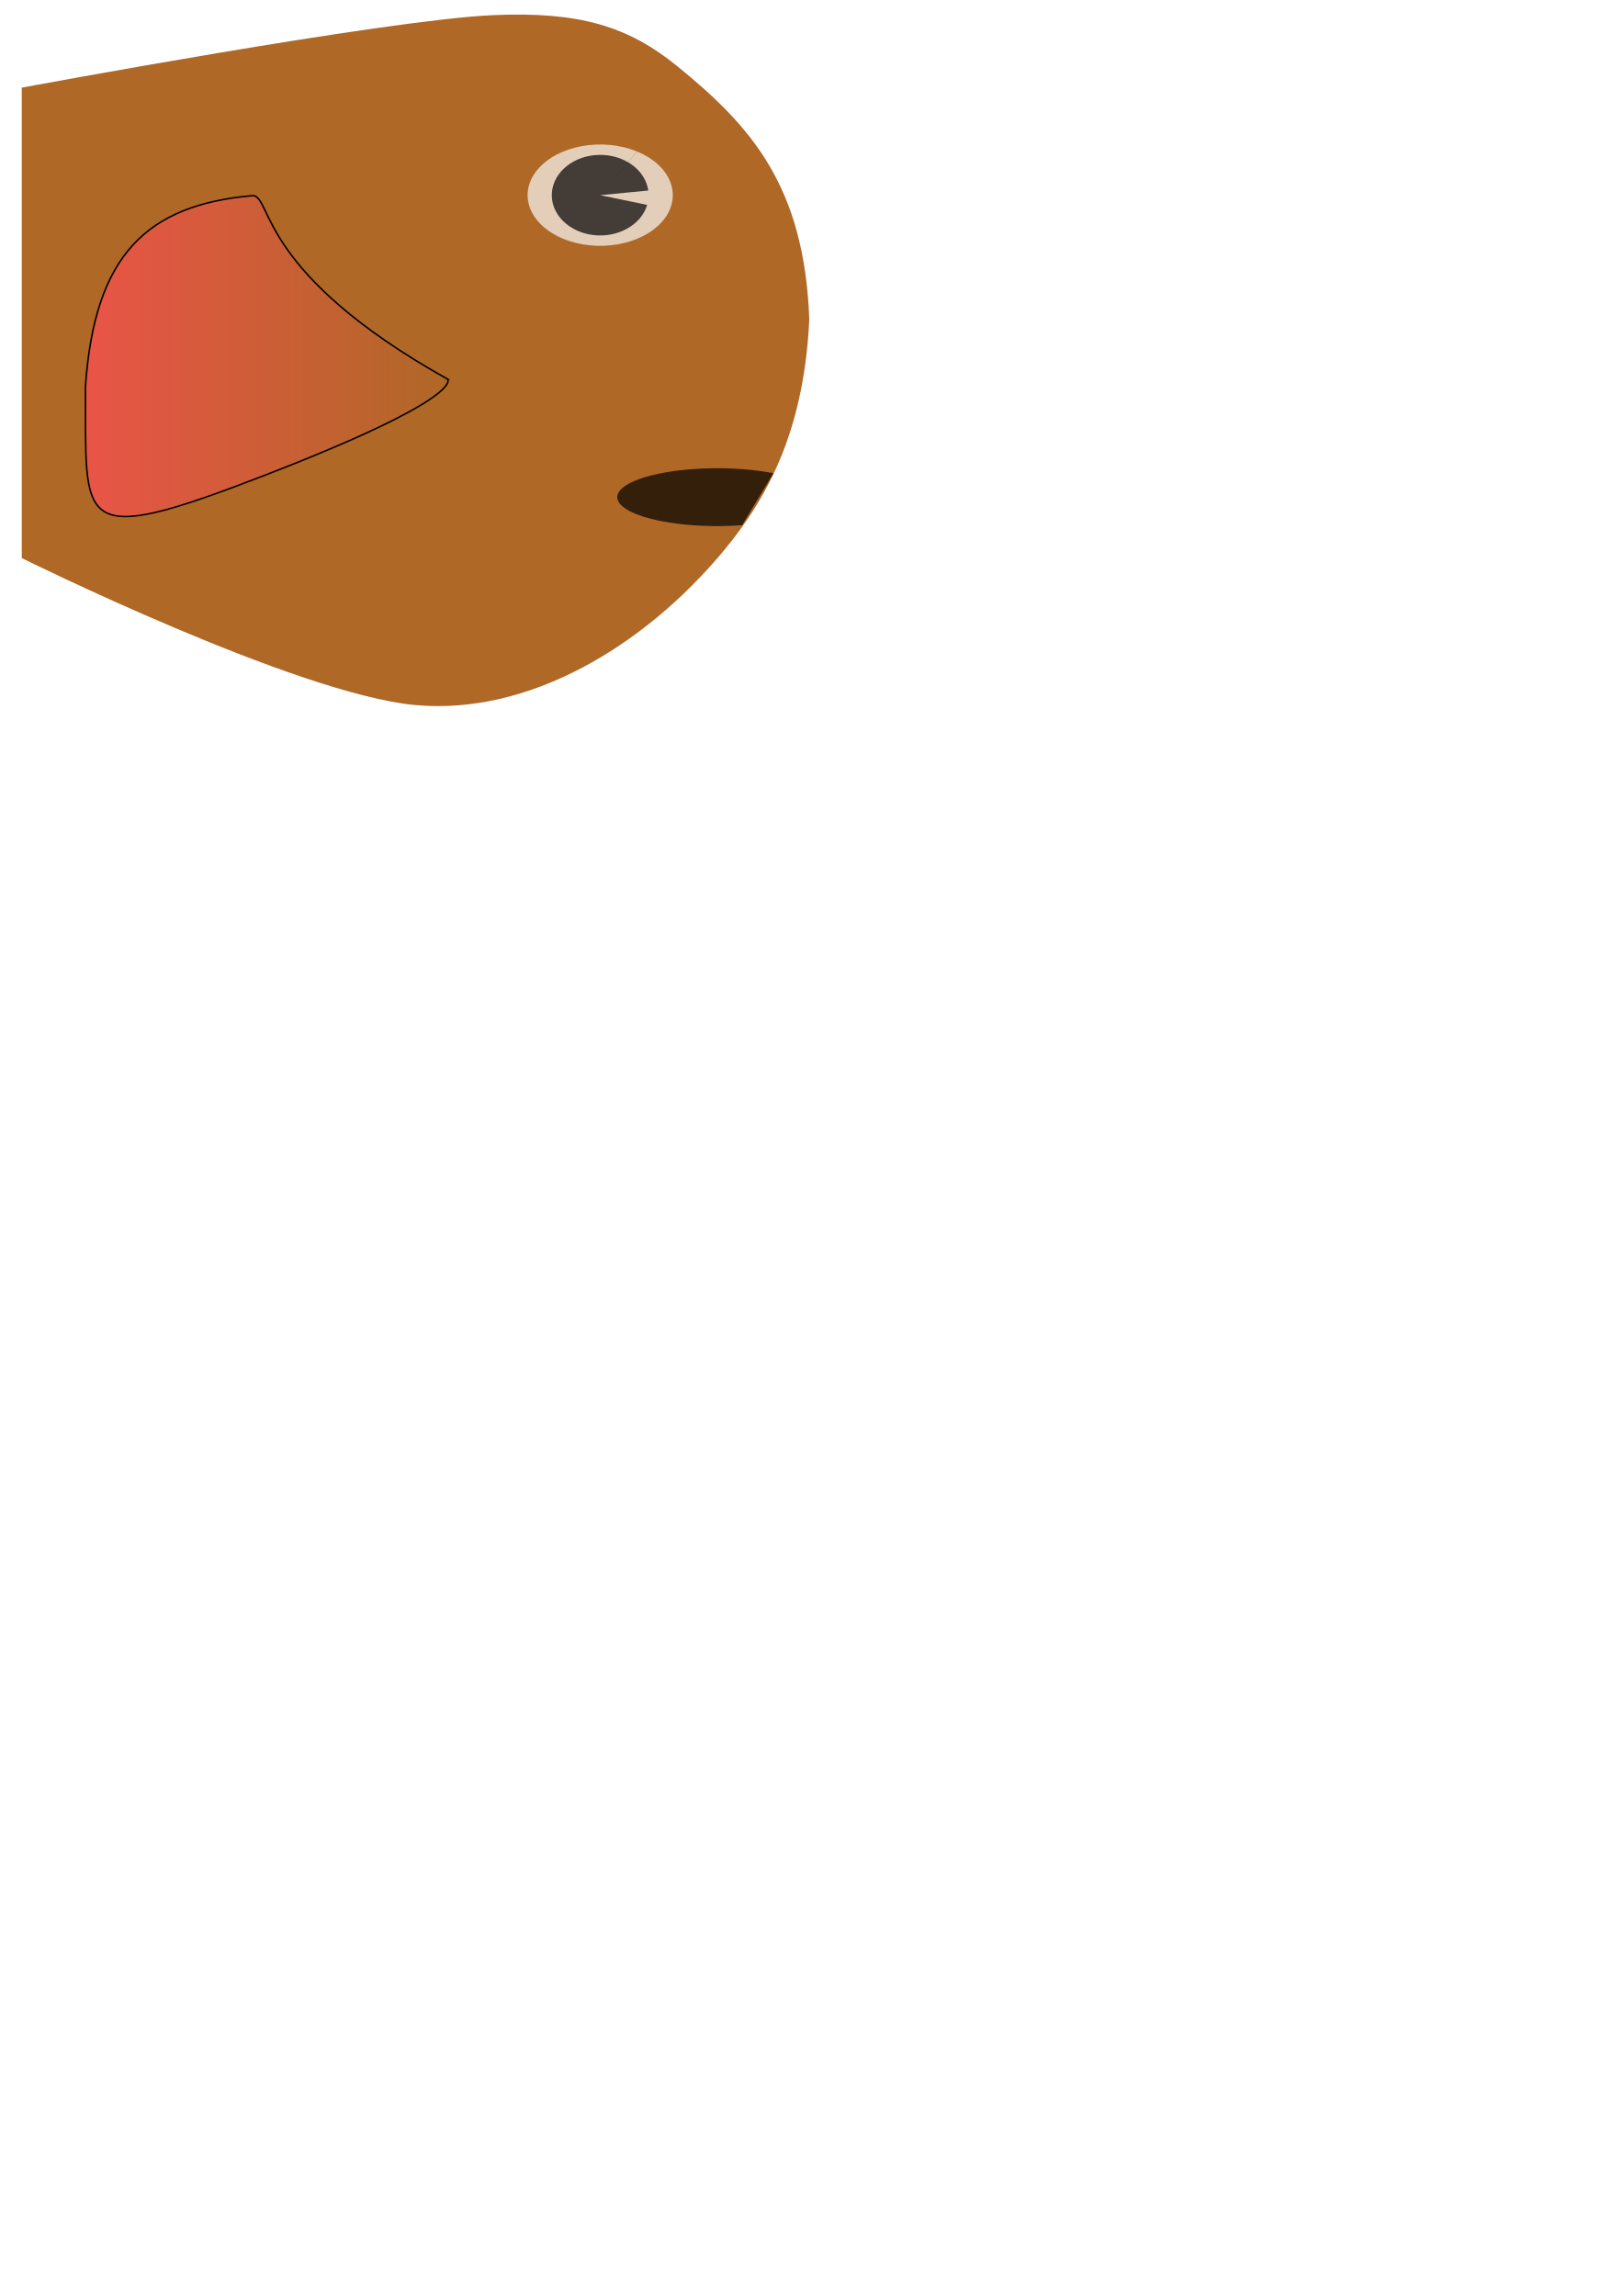
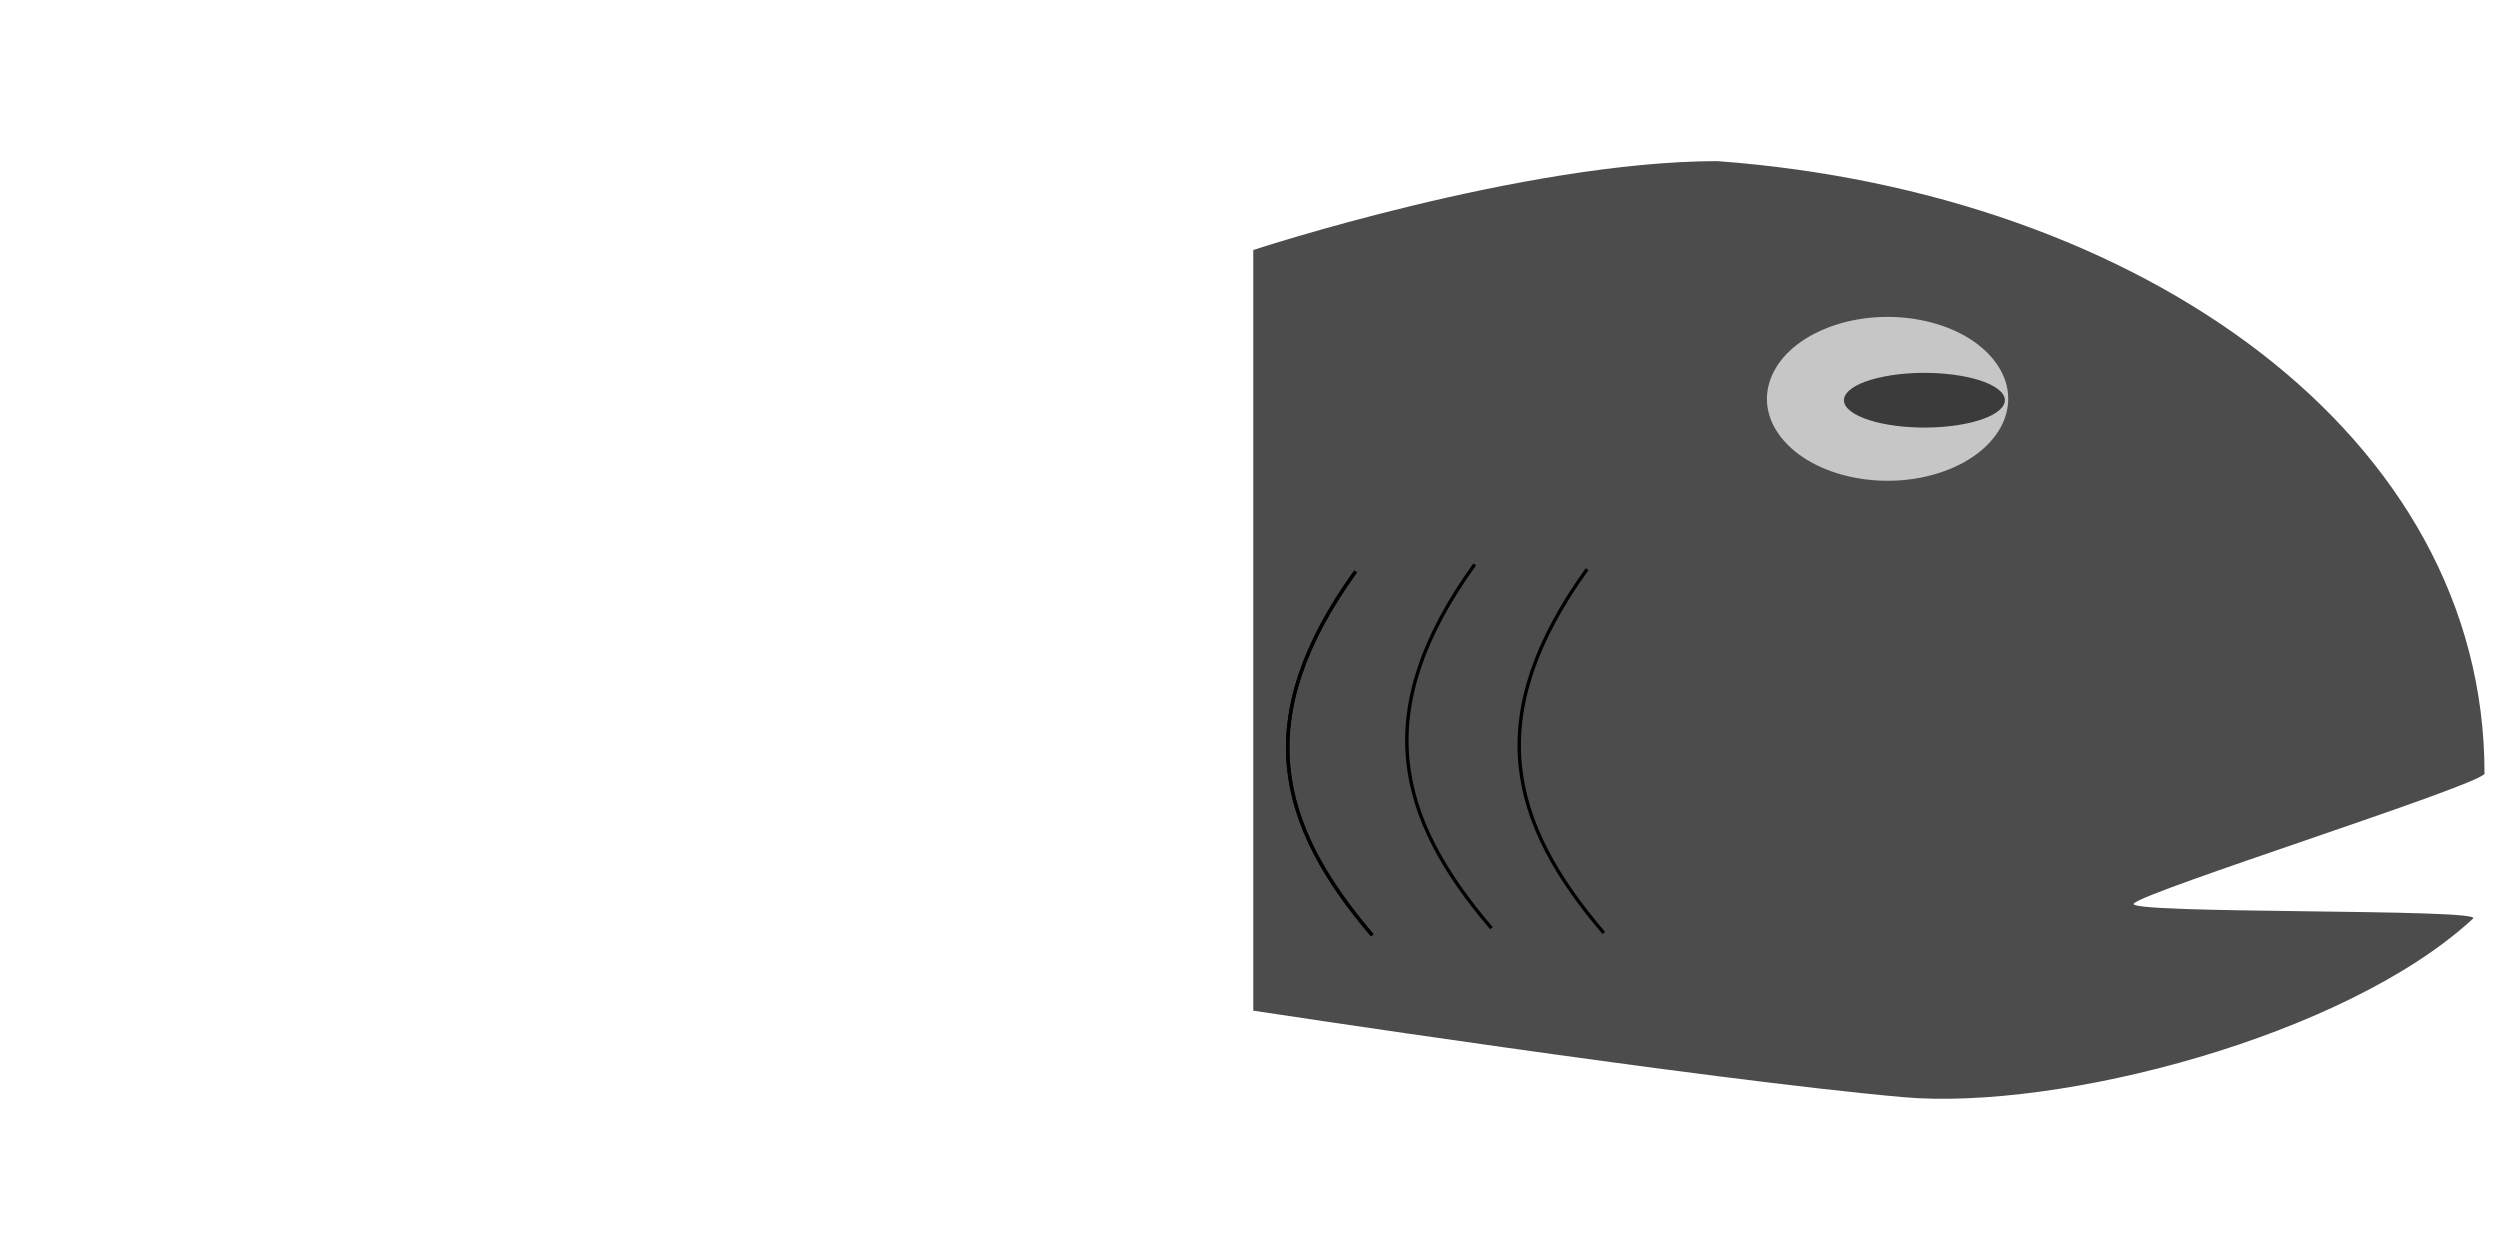
- <svg xmlns="http://www.w3.org/2000/svg" xmlns:xlink="http://www.w3.org/1999/xlink" width="210mm" height="297mm" viewBox="0 0 210 297" version="1.1" id="svg966">
-   <defs id="defs960">
-     <linearGradient id="linearGradient1549">
-       <stop style="stop-color:#e95447;stop-opacity:1;" offset="0" id="stop1545" />
-       <stop style="stop-color:#e95447;stop-opacity:0;" offset="1" id="stop1547" />
-     </linearGradient>
-     <linearGradient xlink:href="#linearGradient1549" id="linearGradient1551" x1="107.987" y1="251.719" x2="154.226" y2="251.719" gradientUnits="userSpaceOnUse" />
-   </defs>
-   <g id="layer1">
-     <g transform="matrix(-1.038236,0,0,1,246.4497,-170.7197)" id="g944">
-       <g id="g830" transform="matrix(-0.9810145,0,0,1,332.7621,-34.94166)">
-         <path style="opacity:0.85;fill:#a14d00;fill-opacity:1;stroke:none;stroke-width:1.101;stroke-miterlimit:4;stroke-dasharray:none;stroke-opacity:1" d="m 100,217 c 0,0 46.213,-8.774 59.83,-9.379 10.926,-0.486 17.127,1.387 23.456,6.642 9.28,7.705 16.081,15.398 16.714,32.69 -0.627,13.527 -4.719,22.419 -10.84,29.915 C 178.872,289.47 164.21,298.19 150,296.868 134.855,295.458 100,277.854 100,277.854 Z" id="rect5139-6" />
-         <path style="opacity:0.7;fill:#f9f9f9;fill-opacity:1;stroke-width:1.643" id="path5163-7" d="m 178.148,225.268 a 9.218,6.555 0 0 1 3.235,8.976 9.218,6.555 0 0 1 -12.62,2.307 9.218,6.555 0 0 1 -3.254,-8.973 9.218,6.555 0 0 1 12.616,-2.321 l -4.675,5.649 z" />
-         <path style="opacity:0.7;fill:#000000;fill-opacity:1;stroke-width:0.265" id="path98-5" d="m 179.414,232.167 a 6.147,5.212 0 0 1 -6.909,3.89 6.147,5.212 0 0 1 -5.19,-5.484 6.147,5.212 0 0 1 5.976,-4.875 6.147,5.212 0 0 1 6.264,4.608 l -6.106,0.602 z" />
-         <path style="opacity:0.7;fill:#000000;fill-opacity:1;stroke-width:0.265" id="path100-0" d="m 191.469,273.595 a 12.695,3.742 0 0 1 -14.346,-1.856 12.695,3.742 0 0 1 2.692,-4.549 12.695,3.742 0 0 1 15.63,-0.315" />
-         <path style="fill:url(#linearGradient1551);fill-opacity:1;stroke:#000000;stroke-width:0.195px;stroke-linecap:butt;stroke-linejoin:miter;stroke-opacity:1" d="m 154.057,254.699 c -23.944,-13.658 -22.268,-23.414 -24.663,-23.739 -13.478,1.185 -20.154,7.611 -21.31,24.715 0.138,17.952 -1.729,21.138 22.986,11.382 25.551,-10.086 22.986,-12.358 22.986,-12.358 z" id="path921" />
+ <svg xmlns="http://www.w3.org/2000/svg" width="200mm" height="100mm" viewBox="0 0 200 100" version="1.1" id="svg5112">
+   <defs id="defs5106" />
+   <g id="layer1" transform="translate(0,-197)">
+     <g id="g2333" transform="matrix(1.047008,0,0,1,-4.437862,2e-5)">
+       <g id="g2323">
+         <path style="opacity:0.7;fill:#000000;fill-opacity:1;stroke-width:1.101" d="m 100,217 c 0,0 20.547,-7.073 35.438,-7.112 32.438,2.502 58.686,21.985 58.637,49.025 -0.892,1.092 -25.844,9.337 -26.798,10.366 -0.803,0.867 26.769,0.387 25.926,1.204 -9.716,9.418 -31.626,15.399 -43.567,14.288 -15.145,-1.41 -49.636,-6.918 -49.636,-6.918 z" id="rect5139" />
      </g>
+       <path d="m 156.488,225.68 a 9.218,6.555 0 0 1 -3.39,8.894 9.218,6.555 0 0 1 -12.546,-2.306 9.218,6.555 0 0 1 3.094,-8.949 9.218,6.555 0 0 1 12.619,2.095" id="path5163" style="opacity:0.7;fill:#f9f9f9;fill-opacity:1;stroke-width:1.643" />
+       <path d="m 156.629,227.94 a 6.147,2.188 0 0 1 -2.311,2.979 6.147,2.188 0 0 1 -8.375,-0.816 6.147,2.188 0 0 1 2.273,-2.983 6.147,2.188 0 0 1 8.386,0.802" id="path98" style="opacity:0.7;fill:#000000;fill-opacity:1;stroke-width:0.265" />
+       <path id="path2278" d="m 125.507,242.533 c -8.103,11.783 -5.966,20.228 1.274,29.104" style="fill:none;stroke:#000000;stroke-width:0.26px;stroke-linecap:butt;stroke-linejoin:miter;stroke-opacity:1" />
+       <path id="path2278-5" d="m 107.818,242.717 c -8.103,11.783 -5.966,20.228 1.274,29.104" style="fill:none;stroke:#000000;stroke-width:0.26px;stroke-linecap:butt;stroke-linejoin:miter;stroke-opacity:1" />
+       <path id="path2278-0" d="m 107.818,242.717 c -8.103,11.783 -5.966,20.228 1.274,29.104" style="fill:none;stroke:#000000;stroke-width:0.26px;stroke-linecap:butt;stroke-linejoin:miter;stroke-opacity:1" />
+       <path id="path2278-9" d="m 116.92,242.15 c -8.103,11.783 -5.966,20.228 1.274,29.104" style="fill:none;stroke:#000000;stroke-width:0.26px;stroke-linecap:butt;stroke-linejoin:miter;stroke-opacity:1" />
    </g>
  </g>
</svg>
